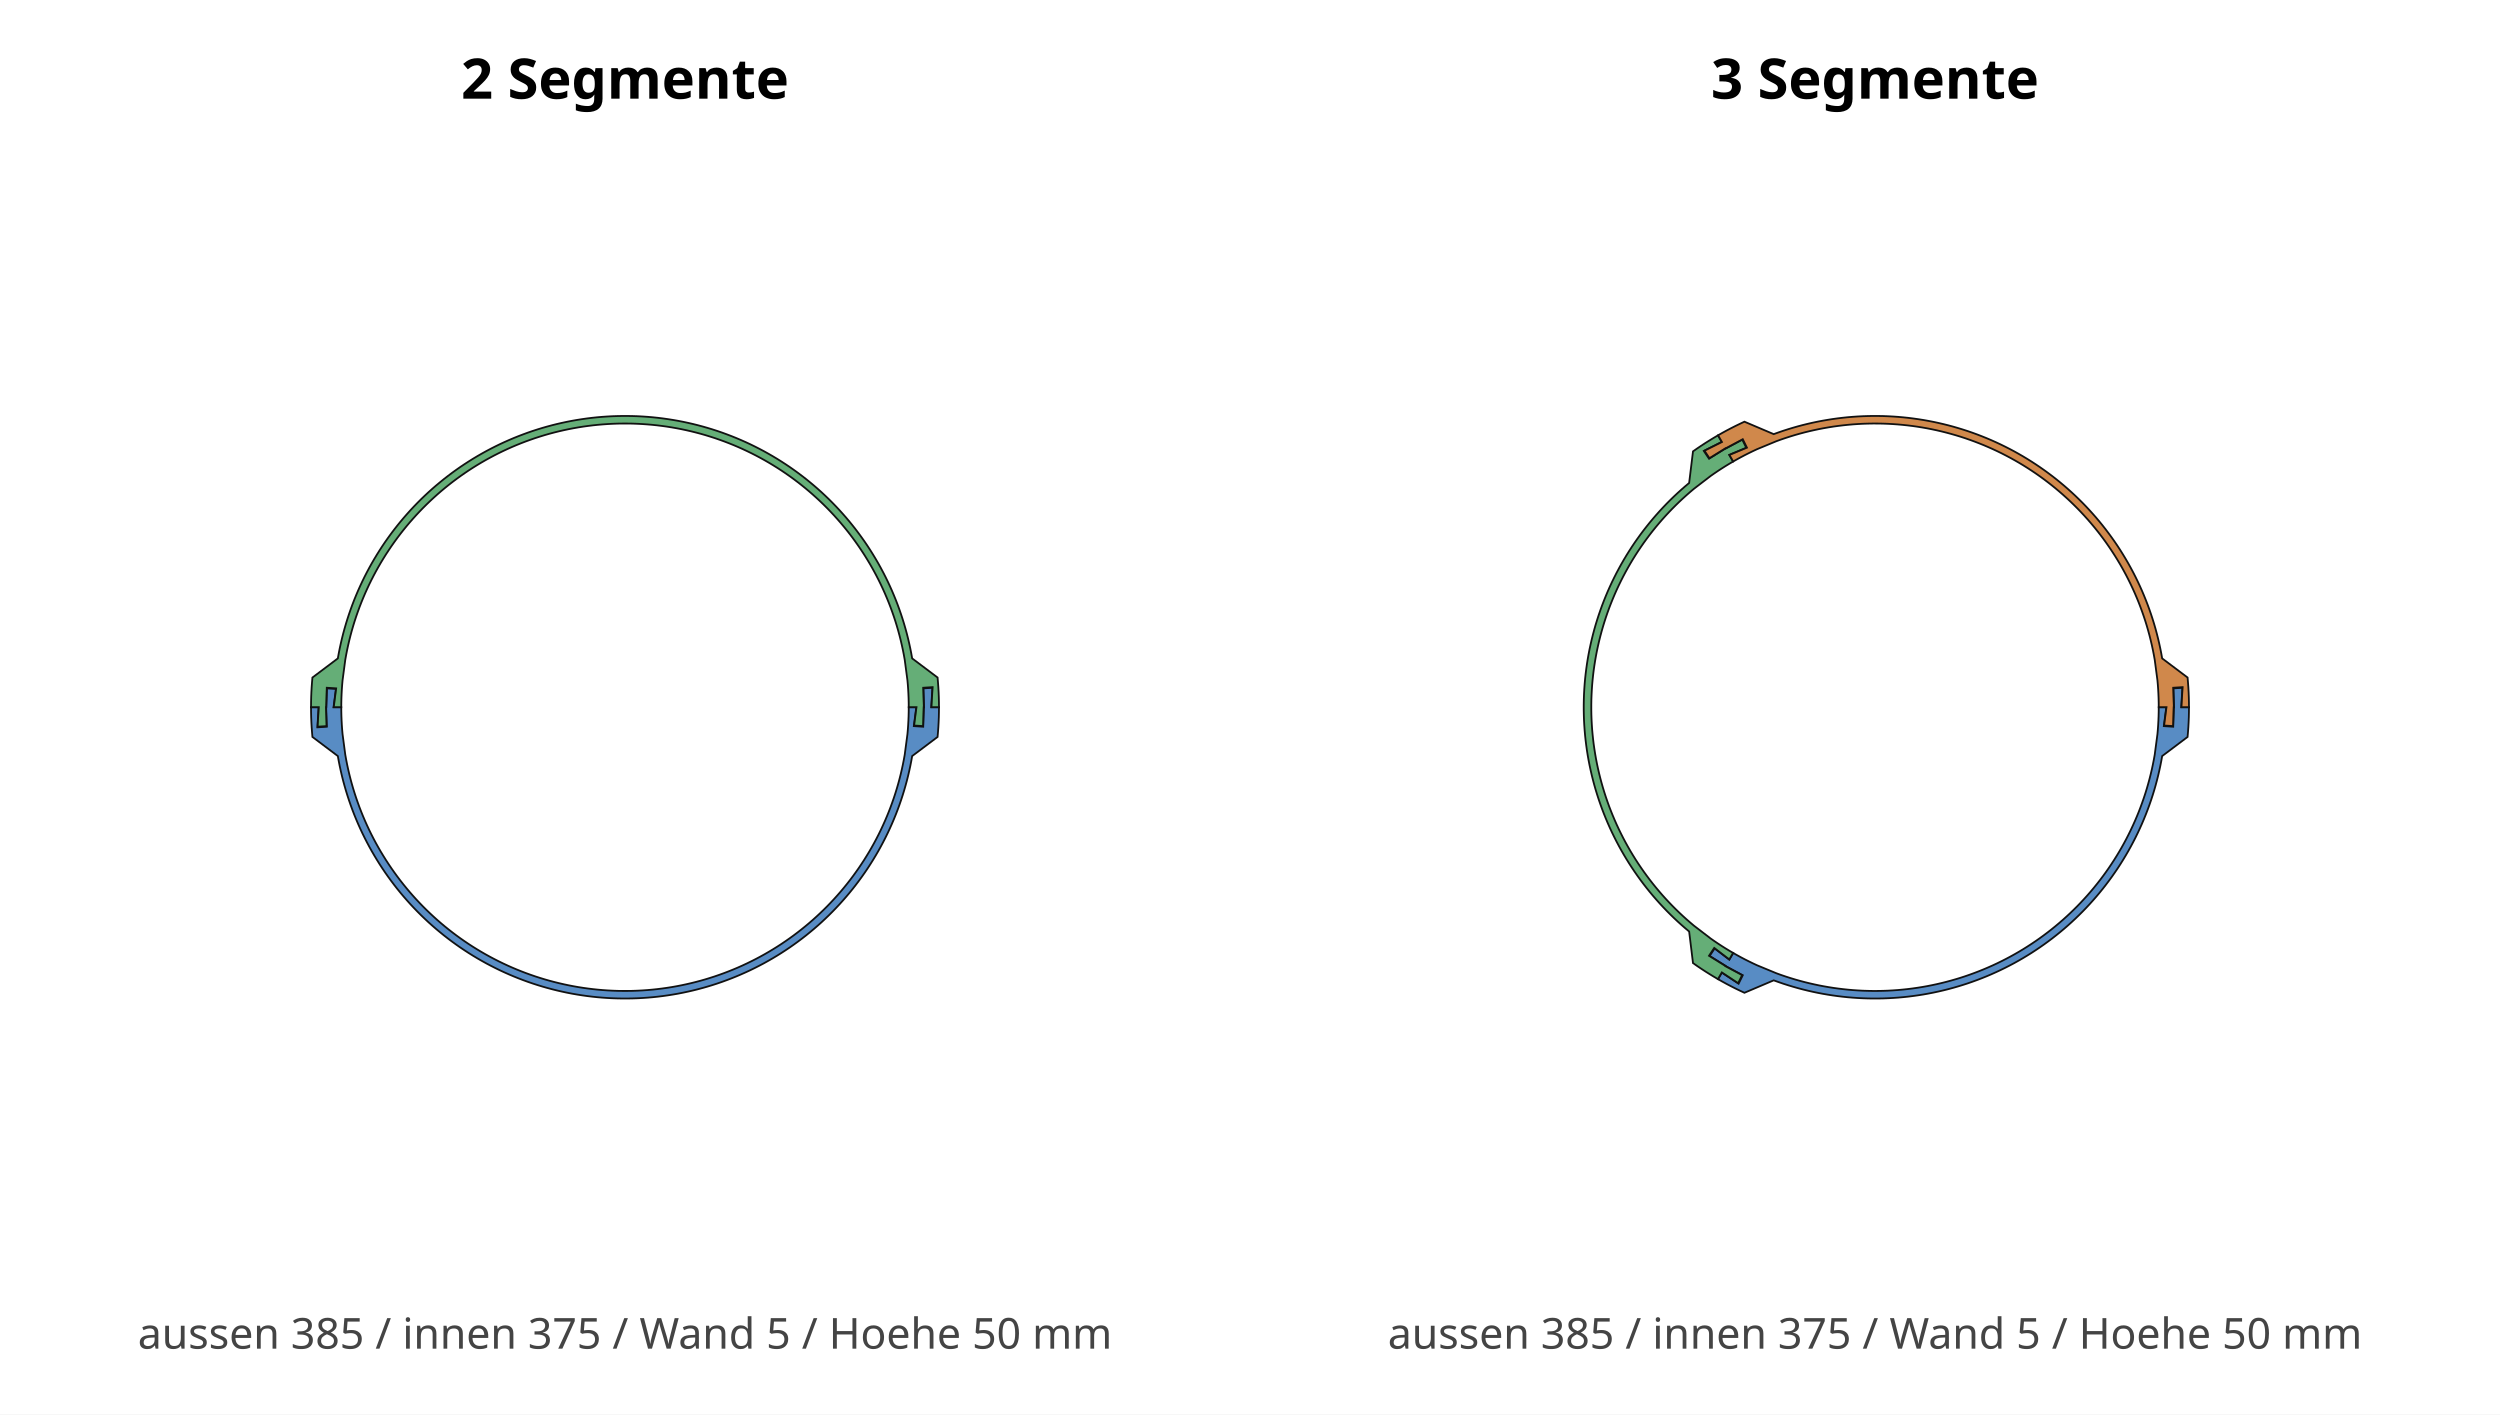
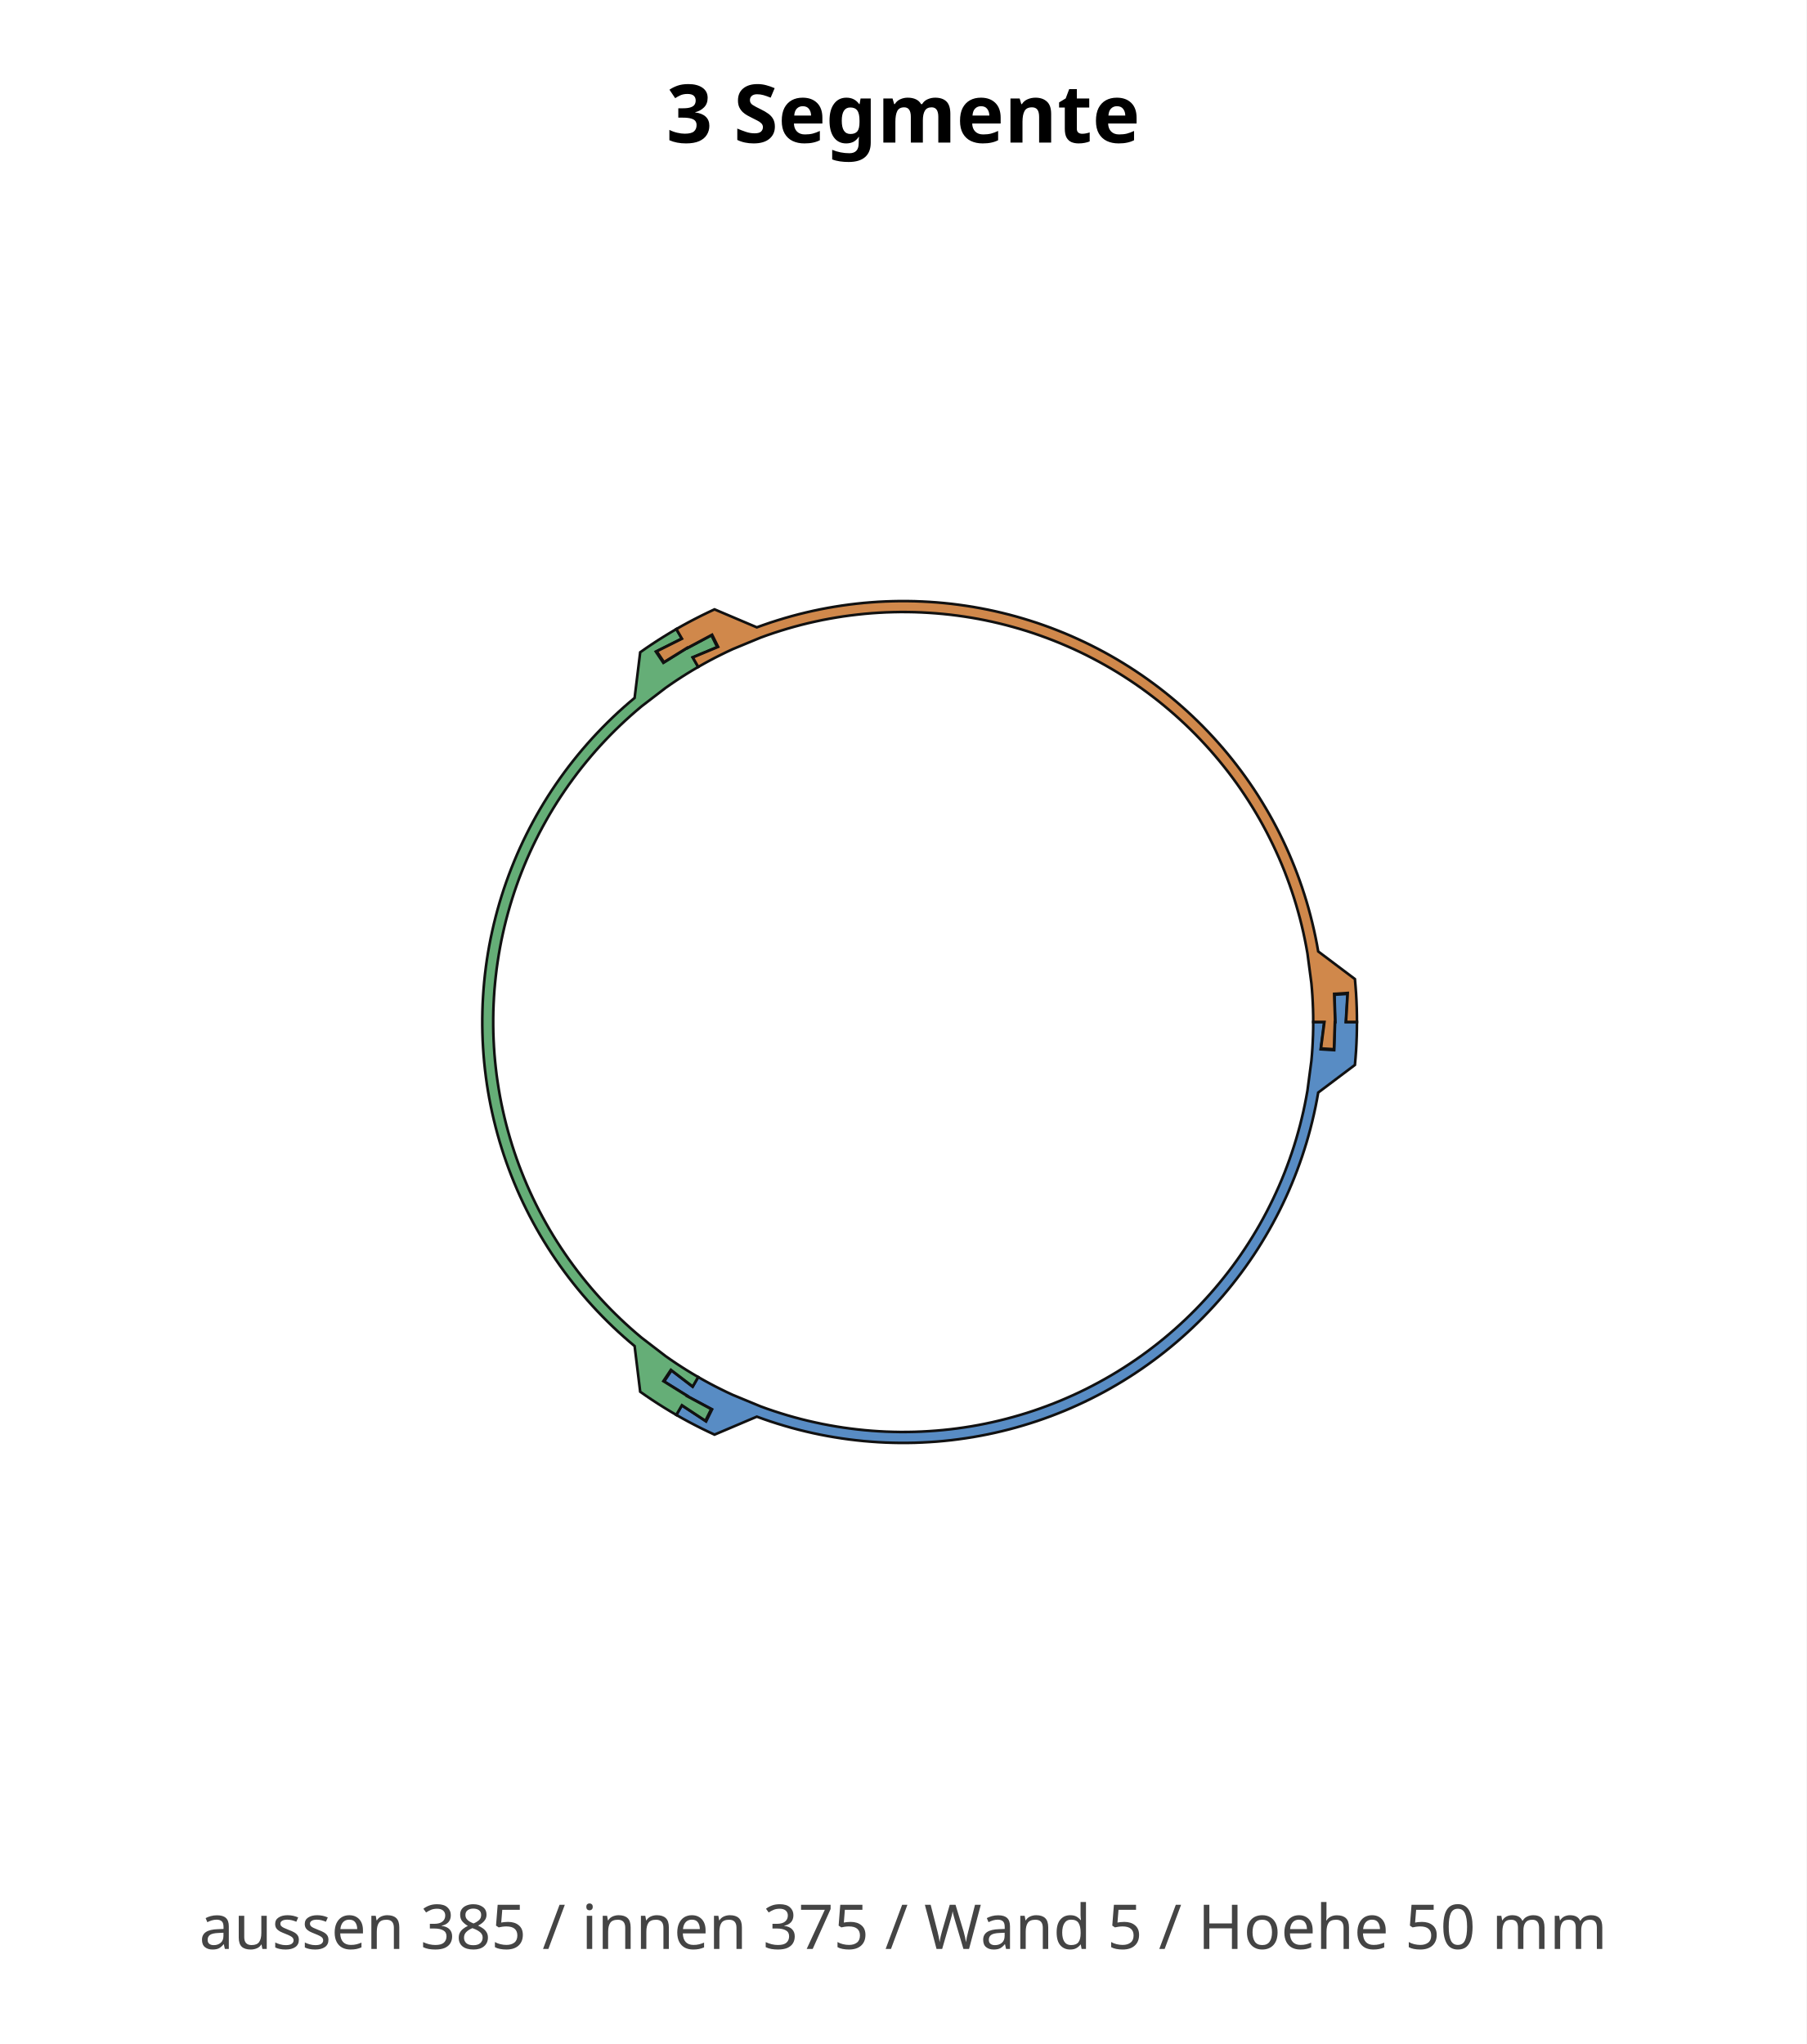
- <svg xmlns="http://www.w3.org/2000/svg" viewBox="0 0 760 430" width="680">
+ <svg xmlns="http://www.w3.org/2000/svg" viewBox="0 0 380 430" width="340">
  <rect width="100%" height="100%" fill="#ffffff" />
  <g transform="translate(190.0,215.0) scale(0.46)">
-     <polygon points="207.50,0.00 207.47,3.28 207.40,6.55 207.27,9.83 207.09,13.10 206.85,16.36 206.57,19.63 189.78,32.27 189.19,35.57 188.54,38.86 187.83,42.14 187.07,45.40 186.25,48.66 185.37,51.89 184.44,55.11 183.45,58.32 182.41,61.50 181.31,64.67 180.16,67.82 178.95,70.95 177.68,74.06 176.37,77.14 175.00,80.20 173.57,83.24 172.10,86.25 170.57,89.23 168.99,92.19 167.36,95.12 165.67,98.02 163.94,100.89 162.16,103.73 160.33,106.54 158.45,109.32 156.52,112.06 154.54,114.77 152.52,117.45 150.45,120.09 148.34,122.69 146.18,125.25 143.97,127.78 141.73,130.27 139.43,132.72 137.10,135.13 134.73,137.50 132.31,139.82 129.86,142.11 127.36,144.35 124.83,146.54 122.25,148.69 119.65,150.80 117.00,152.86 114.32,154.88 111.60,156.85 108.86,158.77 106.07,160.64 103.26,162.46 100.41,164.24 97.54,165.96 94.63,167.63 91.70,169.26 88.73,170.83 85.74,172.35 82.73,173.82 79.69,175.23 76.62,176.59 73.54,177.90 70.43,179.15 67.29,180.35 64.14,181.50 60.97,182.59 57.78,183.62 54.57,184.60 51.35,185.52 48.11,186.39 44.86,187.20 41.59,187.95 38.31,188.65 35.02,189.29 31.71,189.87 28.40,190.39 25.08,190.86 21.75,191.27 18.42,191.62 15.08,191.91 11.73,192.14 8.38,192.32 5.03,192.43 1.68,192.49 -1.68,192.49 -5.03,192.43 -8.38,192.32 -11.73,192.14 -15.08,191.91 -18.42,191.62 -21.75,191.27 -25.08,190.86 -28.40,190.39 -31.71,189.87 -35.02,189.29 -38.31,188.65 -41.59,187.95 -44.86,187.20 -48.11,186.39 -51.35,185.52 -54.57,184.60 -57.78,183.62 -60.97,182.59 -64.14,181.50 -67.29,180.35 -70.43,179.15 -73.54,177.90 -76.62,176.59 -79.69,175.23 -82.73,173.82 -85.74,172.35 -88.73,170.83 -91.70,169.26 -94.63,167.63 -97.54,165.96 -100.41,164.24 -103.26,162.46 -106.07,160.64 -108.86,158.77 -111.60,156.85 -114.32,154.88 -117.00,152.86 -119.65,150.80 -122.25,148.69 -124.83,146.54 -127.36,144.35 -129.86,142.11 -132.31,139.82 -134.73,137.50 -137.10,135.13 -139.43,132.72 -141.73,130.27 -143.97,127.78 -146.18,125.25 -148.34,122.69 -150.45,120.09 -152.52,117.45 -154.54,114.77 -156.52,112.06 -158.45,109.32 -160.33,106.54 -162.16,103.73 -163.94,100.89 -165.67,98.02 -167.36,95.12 -168.99,92.19 -170.57,89.23 -172.10,86.25 -173.57,83.24 -175.00,80.20 -176.37,77.14 -177.68,74.06 -178.95,70.95 -180.16,67.82 -181.31,64.67 -182.41,61.50 -183.45,58.32 -184.44,55.11 -185.37,51.89 -186.25,48.66 -187.07,45.40 -187.83,42.14 -188.54,38.86 -189.19,35.57 -189.78,32.27 -206.57,19.63 -206.85,16.36 -207.09,13.10 -207.27,9.83 -207.40,6.55 -207.47,3.28 -207.50,0.00 -202.50,0.00 -203.27,13.28 -197.08,12.88 -197.50,0.00 -197.38,0.00 -196.99,-12.46 -191.04,-12.08 -192.62,0.00 -192.50,0.00 -187.50,0.00 -187.48,2.96 -187.41,5.92 -187.29,8.88 -187.13,11.83 -186.92,14.79 -186.66,17.74 -184.85,31.43 -184.27,34.65 -183.64,37.85 -182.95,41.04 -182.21,44.22 -181.41,47.39 -180.56,50.54 -179.65,53.68 -178.69,56.80 -177.67,59.91 -176.60,62.99 -175.48,66.06 -174.30,69.11 -173.07,72.13 -171.79,75.14 -170.45,78.12 -169.07,81.08 -167.63,84.01 -166.14,86.92 -164.60,89.80 -163.01,92.65 -161.37,95.48 -159.68,98.27 -157.95,101.04 -156.16,103.77 -154.33,106.48 -152.45,109.15 -150.53,111.79 -148.56,114.40 -146.54,116.97 -144.48,119.50 -142.38,122.00 -140.23,124.46 -138.04,126.89 -135.81,129.27 -133.54,131.62 -131.23,133.92 -128.87,136.19 -126.48,138.41 -124.05,140.60 -121.58,142.74 -119.08,144.83 -116.54,146.88 -113.96,148.89 -111.35,150.86 -108.71,152.77 -106.03,154.64 -103.32,156.47 -100.58,158.24 -97.80,159.97 -95.00,161.65 -92.17,163.28 -89.31,164.86 -86.43,166.39 -83.52,167.87 -80.58,169.30 -77.62,170.68 -74.63,172.01 -71.63,173.28 -68.60,174.50 -65.55,175.67 -62.48,176.78 -59.39,177.85 -56.28,178.85 -53.16,179.81 -50.02,180.71 -46.86,181.55 -43.69,182.34 -40.51,183.07 -37.31,183.75 -34.11,184.37 -30.89,184.94 -27.66,185.45 -24.43,185.90 -21.19,186.30 -17.94,186.64 -14.68,186.92 -11.43,187.15 -8.16,187.32 -4.90,187.44 -1.63,187.49 1.63,187.49 4.90,187.44 8.16,187.32 11.43,187.15 14.68,186.92 17.94,186.64 21.19,186.30 24.43,185.90 27.66,185.45 30.89,184.94 34.11,184.37 37.31,183.75 40.51,183.07 43.69,182.34 46.86,181.55 50.02,180.71 53.16,179.81 56.28,178.85 59.39,177.85 62.48,176.78 65.55,175.67 68.60,174.50 71.63,173.28 74.63,172.01 77.62,170.68 80.58,169.30 83.52,167.87 86.43,166.39 89.31,164.86 92.17,163.28 95.00,161.65 97.80,159.97 100.58,158.24 103.32,156.47 106.03,154.64 108.71,152.77 111.35,150.86 113.96,148.89 116.54,146.88 119.08,144.83 121.58,142.74 124.05,140.60 126.48,138.41 128.87,136.19 131.23,133.92 133.54,131.62 135.81,129.27 138.04,126.89 140.23,124.46 142.38,122.00 144.48,119.50 146.54,116.97 148.56,114.40 150.53,111.79 152.45,109.15 154.33,106.48 156.16,103.77 157.95,101.04 159.68,98.27 161.37,95.48 163.01,92.65 164.60,89.80 166.14,86.92 167.63,84.01 169.07,81.08 170.45,78.12 171.79,75.14 173.07,72.13 174.30,69.11 175.48,66.06 176.60,62.99 177.67,59.91 178.69,56.80 179.65,53.68 180.56,50.54 181.41,47.39 182.21,44.22 182.95,41.04 183.64,37.85 184.27,34.65 184.85,31.43 186.66,17.74 186.92,14.79 187.13,11.83 187.29,8.88 187.41,5.92 187.48,2.96 187.50,0.00 192.50,0.00 190.89,12.48 197.08,12.88 197.50,0.00 197.62,0.00 197.23,-12.47 203.17,-12.85 202.38,0.00 202.50,0.00" fill="#2f6fb5" fill-opacity="0.8" stroke="#111" stroke-width="1.2" />
-     <polygon points="-207.50,0.00 -207.47,-3.28 -207.40,-6.55 -207.27,-9.83 -207.09,-13.10 -206.85,-16.36 -206.57,-19.63 -189.78,-32.27 -189.19,-35.57 -188.54,-38.86 -187.83,-42.14 -187.07,-45.40 -186.25,-48.66 -185.37,-51.89 -184.44,-55.11 -183.45,-58.32 -182.41,-61.50 -181.31,-64.67 -180.16,-67.82 -178.95,-70.95 -177.68,-74.06 -176.37,-77.14 -175.00,-80.20 -173.57,-83.24 -172.10,-86.25 -170.57,-89.23 -168.99,-92.19 -167.36,-95.12 -165.67,-98.02 -163.94,-100.89 -162.16,-103.73 -160.33,-106.54 -158.45,-109.32 -156.52,-112.06 -154.54,-114.77 -152.52,-117.45 -150.45,-120.09 -148.34,-122.69 -146.18,-125.25 -143.97,-127.78 -141.73,-130.27 -139.43,-132.72 -137.10,-135.13 -134.73,-137.50 -132.31,-139.82 -129.86,-142.11 -127.36,-144.35 -124.83,-146.54 -122.25,-148.69 -119.65,-150.80 -117.00,-152.86 -114.32,-154.88 -111.60,-156.85 -108.86,-158.77 -106.07,-160.64 -103.26,-162.46 -100.41,-164.24 -97.54,-165.96 -94.63,-167.63 -91.70,-169.26 -88.73,-170.83 -85.74,-172.35 -82.73,-173.82 -79.69,-175.23 -76.62,-176.59 -73.54,-177.90 -70.43,-179.15 -67.29,-180.35 -64.14,-181.50 -60.97,-182.59 -57.78,-183.62 -54.57,-184.60 -51.35,-185.52 -48.11,-186.39 -44.86,-187.20 -41.59,-187.95 -38.31,-188.65 -35.02,-189.29 -31.71,-189.87 -28.40,-190.39 -25.08,-190.86 -21.75,-191.27 -18.42,-191.62 -15.08,-191.91 -11.73,-192.14 -8.38,-192.32 -5.03,-192.43 -1.68,-192.49 1.68,-192.49 5.03,-192.43 8.38,-192.32 11.73,-192.14 15.08,-191.91 18.42,-191.62 21.75,-191.27 25.08,-190.86 28.40,-190.39 31.71,-189.87 35.02,-189.29 38.31,-188.65 41.59,-187.95 44.86,-187.20 48.11,-186.39 51.35,-185.52 54.57,-184.60 57.78,-183.62 60.97,-182.59 64.14,-181.50 67.29,-180.35 70.43,-179.15 73.54,-177.90 76.62,-176.59 79.69,-175.23 82.73,-173.82 85.74,-172.35 88.73,-170.83 91.70,-169.26 94.63,-167.63 97.54,-165.96 100.41,-164.24 103.26,-162.46 106.07,-160.64 108.86,-158.77 111.60,-156.85 114.32,-154.88 117.00,-152.86 119.65,-150.80 122.25,-148.69 124.83,-146.54 127.36,-144.35 129.86,-142.11 132.31,-139.82 134.73,-137.50 137.10,-135.13 139.43,-132.72 141.73,-130.27 143.97,-127.78 146.18,-125.25 148.34,-122.69 150.45,-120.09 152.52,-117.45 154.54,-114.77 156.52,-112.06 158.45,-109.32 160.33,-106.54 162.16,-103.73 163.94,-100.89 165.67,-98.02 167.36,-95.12 168.99,-92.19 170.57,-89.23 172.10,-86.25 173.57,-83.24 175.00,-80.20 176.37,-77.14 177.68,-74.06 178.95,-70.95 180.16,-67.82 181.31,-64.67 182.41,-61.50 183.45,-58.32 184.44,-55.11 185.37,-51.89 186.25,-48.66 187.07,-45.40 187.83,-42.14 188.54,-38.86 189.19,-35.57 189.78,-32.27 206.57,-19.63 206.85,-16.36 207.09,-13.10 207.27,-9.83 207.40,-6.55 207.47,-3.28 207.50,-0.00 202.50,-0.00 203.27,-13.28 197.08,-12.88 197.50,-0.00 197.38,-0.00 196.99,12.46 191.04,12.08 192.62,-0.00 192.50,-0.00 187.50,-0.00 187.48,-2.96 187.41,-5.92 187.29,-8.88 187.13,-11.83 186.92,-14.79 186.66,-17.74 184.85,-31.43 184.27,-34.65 183.64,-37.85 182.95,-41.04 182.21,-44.22 181.41,-47.39 180.56,-50.54 179.65,-53.68 178.69,-56.80 177.67,-59.91 176.60,-62.99 175.48,-66.06 174.30,-69.11 173.07,-72.13 171.79,-75.14 170.45,-78.12 169.07,-81.08 167.63,-84.01 166.14,-86.92 164.60,-89.80 163.01,-92.65 161.37,-95.48 159.68,-98.27 157.95,-101.04 156.16,-103.77 154.33,-106.48 152.45,-109.15 150.53,-111.79 148.56,-114.40 146.54,-116.97 144.48,-119.50 142.38,-122.00 140.23,-124.46 138.04,-126.89 135.81,-129.27 133.54,-131.62 131.23,-133.92 128.87,-136.19 126.48,-138.41 124.05,-140.60 121.58,-142.74 119.08,-144.83 116.54,-146.88 113.96,-148.89 111.35,-150.86 108.71,-152.77 106.03,-154.64 103.32,-156.47 100.58,-158.24 97.80,-159.97 95.00,-161.65 92.17,-163.28 89.31,-164.86 86.43,-166.39 83.52,-167.87 80.58,-169.30 77.62,-170.68 74.63,-172.01 71.63,-173.28 68.60,-174.50 65.55,-175.67 62.48,-176.78 59.39,-177.85 56.28,-178.85 53.16,-179.81 50.02,-180.71 46.86,-181.55 43.69,-182.34 40.51,-183.07 37.31,-183.75 34.11,-184.37 30.89,-184.94 27.66,-185.45 24.43,-185.90 21.19,-186.30 17.94,-186.64 14.68,-186.92 11.43,-187.15 8.16,-187.32 4.90,-187.44 1.63,-187.49 -1.63,-187.49 -4.90,-187.44 -8.16,-187.32 -11.43,-187.15 -14.68,-186.92 -17.94,-186.64 -21.19,-186.30 -24.43,-185.90 -27.66,-185.45 -30.89,-184.94 -34.11,-184.37 -37.31,-183.75 -40.51,-183.07 -43.69,-182.34 -46.86,-181.55 -50.02,-180.71 -53.16,-179.81 -56.28,-178.85 -59.39,-177.85 -62.48,-176.78 -65.55,-175.67 -68.60,-174.50 -71.63,-173.28 -74.63,-172.01 -77.62,-170.68 -80.58,-169.30 -83.52,-167.87 -86.43,-166.39 -89.31,-164.86 -92.17,-163.28 -95.00,-161.65 -97.80,-159.97 -100.58,-158.24 -103.32,-156.47 -106.03,-154.64 -108.71,-152.77 -111.35,-150.86 -113.96,-148.89 -116.54,-146.88 -119.08,-144.83 -121.58,-142.74 -124.05,-140.60 -126.48,-138.41 -128.87,-136.19 -131.23,-133.92 -133.54,-131.62 -135.81,-129.27 -138.04,-126.89 -140.23,-124.46 -142.38,-122.00 -144.48,-119.50 -146.54,-116.97 -148.56,-114.40 -150.53,-111.79 -152.45,-109.15 -154.33,-106.48 -156.16,-103.77 -157.95,-101.04 -159.68,-98.27 -161.37,-95.48 -163.01,-92.65 -164.60,-89.80 -166.14,-86.92 -167.63,-84.01 -169.07,-81.08 -170.45,-78.12 -171.79,-75.14 -173.07,-72.13 -174.30,-69.11 -175.48,-66.06 -176.60,-62.99 -177.67,-59.91 -178.69,-56.80 -179.65,-53.68 -180.56,-50.54 -181.41,-47.39 -182.21,-44.22 -182.95,-41.04 -183.64,-37.85 -184.27,-34.65 -184.85,-31.43 -186.66,-17.74 -186.92,-14.79 -187.13,-11.83 -187.29,-8.88 -187.41,-5.92 -187.48,-2.96 -187.50,0.00 -192.50,0.00 -190.89,-12.48 -197.08,-12.88 -197.50,0.00 -197.62,0.00 -197.23,12.47 -203.17,12.85 -202.38,0.00 -202.50,0.00" fill="#3f9a55" fill-opacity="0.8" stroke="#111" stroke-width="1.2" />
-   </g>
-   <text x="190.0" y="30" font-family="sans-serif" font-size="17" font-weight="600" text-anchor="middle">2 Segmente</text>
-   <text x="190.0" y="410" font-family="sans-serif" font-size="13" text-anchor="middle" fill="#444">aussen 385 / innen 375 / Wand 5 / Hoehe 50 mm</text>
-   <g transform="translate(570.0,215.0) scale(0.46)">
    <polygon points="207.50,0.00 207.47,3.28 207.40,6.55 207.27,9.83 207.09,13.10 206.85,16.36 206.57,19.63 189.78,32.27 189.19,35.57 188.54,38.85 187.83,42.13 187.07,45.39 186.25,48.64 185.38,51.87 184.45,55.09 183.46,58.29 182.42,61.47 181.32,64.64 180.17,67.78 178.96,70.91 177.70,74.01 176.39,77.09 175.02,80.15 173.60,83.18 172.13,86.19 170.60,89.17 169.02,92.13 167.39,95.06 165.71,97.95 163.98,100.82 162.21,103.66 160.38,106.47 158.50,109.24 156.58,111.98 154.60,114.69 152.58,117.36 150.52,120.00 148.41,122.60 146.25,125.17 144.05,127.69 141.81,130.18 139.52,132.63 137.19,135.04 134.82,137.40 132.41,139.73 129.96,142.01 127.47,144.25 124.94,146.45 122.37,148.60 119.77,150.70 117.13,152.77 114.45,154.78 111.74,156.75 109.00,158.67 106.22,160.54 103.41,162.37 100.57,164.14 97.70,165.87 94.80,167.54 91.87,169.17 88.91,170.74 85.92,172.26 82.91,173.73 79.88,175.14 76.82,176.51 73.74,177.82 70.63,179.07 67.50,180.28 64.36,181.42 61.19,182.52 58.00,183.55 54.80,184.53 51.58,185.46 48.35,186.33 45.10,187.14 41.83,187.90 38.56,188.60 35.27,189.24 31.97,189.83 28.67,190.35 25.35,190.82 22.02,191.24 18.69,191.59 15.36,191.89 12.02,192.12 8.67,192.30 5.32,192.43 1.97,192.49 -1.38,192.50 -4.73,192.44 -8.07,192.33 -11.42,192.16 -14.76,191.93 -18.10,191.65 -21.43,191.30 -24.76,190.90 -28.07,190.44 -31.38,189.92 -34.68,189.35 -37.97,188.72 -41.25,188.03 -44.52,187.28 -47.77,186.48 -51.01,185.62 -54.23,184.70 -57.43,183.73 -60.62,182.71 -63.79,181.62 -66.94,180.49 -86.29,188.71 -89.25,187.32 -92.20,185.89 -95.12,184.41 -98.02,182.89 -100.90,181.32 -103.75,179.70 -101.25,175.37 -90.13,182.68 -87.39,177.12 -98.75,171.04 -98.69,170.94 -109.28,164.37 -105.98,159.40 -96.31,166.81 -96.25,166.71 -93.75,162.38 -91.17,163.84 -88.58,165.26 -85.96,166.64 -83.31,167.97 -80.65,169.27 -77.97,170.52 -65.20,175.80 -62.14,176.91 -59.05,177.96 -55.94,178.96 -52.82,179.91 -49.68,180.80 -46.53,181.64 -43.36,182.42 -40.18,183.14 -36.99,183.82 -33.78,184.43 -30.57,184.99 -27.34,185.50 -24.11,185.94 -20.87,186.33 -17.63,186.67 -14.38,186.95 -11.12,187.17 -7.86,187.34 -4.60,187.44 -1.34,187.50 1.92,187.49 5.18,187.43 8.45,187.31 11.70,187.13 14.96,186.90 18.21,186.61 21.45,186.27 24.69,185.87 27.92,185.41 31.14,184.90 34.36,184.33 37.56,183.70 40.75,183.02 43.93,182.28 47.09,181.49 50.24,180.64 53.38,179.74 56.50,178.79 59.60,177.78 62.68,176.71 65.75,175.59 68.80,174.42 71.82,173.20 74.82,171.92 77.80,170.60 80.76,169.22 83.69,167.79 86.60,166.30 89.48,164.77 92.33,163.19 95.16,161.56 97.96,159.88 100.72,158.15 103.46,156.37 106.17,154.55 108.84,152.68 111.48,150.76 114.08,148.80 116.66,146.79 119.19,144.74 121.69,142.64 124.16,140.50 126.58,138.32 128.97,136.10 131.32,133.83 133.63,131.53 135.90,129.18 138.12,126.80 140.31,124.38 142.45,121.92 144.55,119.42 146.61,116.88 148.62,114.32 150.59,111.71 152.51,109.08 154.38,106.41 156.21,103.70 157.99,100.97 159.73,98.20 161.41,95.41 163.05,92.59 164.63,89.74 166.17,86.86 167.65,83.95 169.09,81.02 170.47,78.07 171.81,75.09 173.09,72.09 174.32,69.07 175.49,66.02 176.61,62.96 177.68,59.88 178.70,56.78 179.66,53.66 180.56,50.52 181.42,47.37 182.21,44.21 182.96,41.03 183.64,37.84 184.27,34.64 184.85,31.43 186.66,17.74 186.92,14.79 187.13,11.83 187.29,8.88 187.41,5.92 187.48,2.96 187.50,0.00 192.50,0.00 190.89,12.48 197.08,12.88 197.50,0.00 197.62,0.00 197.23,-12.47 203.17,-12.85 202.38,0.00 202.50,0.00" fill="#2f6fb5" fill-opacity="0.8" stroke="#111" stroke-width="1.2" />
    <polygon points="-103.75,179.70 -106.57,178.04 -109.37,176.33 -112.14,174.59 -114.89,172.79 -117.60,170.96 -120.28,169.08 -122.83,148.22 -125.39,146.06 -127.92,143.85 -130.40,141.61 -132.84,139.32 -135.25,136.98 -137.61,134.61 -139.93,132.19 -142.21,129.74 -144.45,127.24 -146.64,124.71 -148.79,122.14 -150.89,119.53 -152.95,116.89 -154.96,114.21 -156.92,111.50 -158.84,108.75 -160.71,105.97 -162.53,103.16 -164.30,100.31 -166.02,97.44 -167.69,94.54 -169.31,91.60 -170.88,88.64 -172.39,85.66 -173.86,82.64 -175.27,79.61 -176.63,76.54 -177.93,73.46 -179.18,70.35 -180.38,67.22 -181.52,64.07 -182.61,60.91 -183.64,57.72 -184.62,54.52 -185.54,51.29 -186.40,48.06 -187.21,44.81 -187.96,41.54 -188.66,38.27 -189.30,34.98 -189.88,31.68 -190.40,28.37 -190.86,25.05 -191.27,21.73 -191.62,18.40 -191.91,15.06 -192.14,11.72 -192.32,8.37 -192.43,5.02 -192.49,1.67 -192.49,-1.67 -192.43,-5.02 -192.32,-8.37 -192.14,-11.72 -191.91,-15.06 -191.62,-18.40 -191.27,-21.73 -190.86,-25.05 -190.40,-28.37 -189.88,-31.68 -189.30,-34.98 -188.66,-38.27 -187.96,-41.54 -187.21,-44.81 -186.40,-48.06 -185.54,-51.29 -184.62,-54.52 -183.64,-57.72 -182.61,-60.91 -181.52,-64.07 -180.38,-67.22 -179.18,-70.35 -177.93,-73.46 -176.63,-76.54 -175.27,-79.61 -173.86,-82.64 -172.39,-85.66 -170.88,-88.64 -169.31,-91.60 -167.69,-94.54 -166.02,-97.44 -164.30,-100.31 -162.53,-103.16 -160.71,-105.97 -158.84,-108.75 -156.92,-111.50 -154.96,-114.21 -152.95,-116.89 -150.89,-119.53 -148.79,-122.14 -146.64,-124.71 -144.45,-127.24 -142.21,-129.74 -139.93,-132.19 -137.61,-134.61 -135.25,-136.98 -132.84,-139.32 -130.40,-141.61 -127.92,-143.85 -125.39,-146.06 -122.83,-148.22 -120.28,-169.08 -117.60,-170.96 -114.89,-172.79 -112.14,-174.59 -109.37,-176.33 -106.57,-178.04 -103.75,-179.70 -101.25,-175.37 -113.14,-169.39 -109.69,-164.24 -98.75,-171.04 -98.69,-170.94 -87.70,-176.82 -85.06,-171.48 -96.31,-166.81 -96.25,-166.71 -93.75,-162.38 -96.30,-160.88 -98.83,-159.34 -101.33,-157.76 -103.81,-156.14 -106.26,-154.48 -108.69,-152.78 -119.64,-144.37 -122.14,-142.26 -124.59,-140.12 -127.01,-137.93 -129.39,-135.70 -131.74,-133.42 -134.04,-131.11 -136.30,-128.76 -138.52,-126.37 -140.70,-123.94 -142.83,-121.47 -144.92,-118.97 -146.97,-116.43 -148.98,-113.85 -150.93,-111.24 -152.85,-108.60 -154.71,-105.92 -156.53,-103.22 -158.31,-100.48 -160.03,-97.71 -161.71,-94.91 -163.33,-92.08 -164.91,-89.22 -166.44,-86.34 -167.91,-83.43 -169.34,-80.50 -170.72,-77.54 -172.04,-74.56 -173.31,-71.55 -174.53,-68.52 -175.70,-65.48 -176.81,-62.41 -177.87,-59.32 -178.87,-56.22 -179.82,-53.10 -180.72,-49.96 -181.56,-46.81 -182.35,-43.64 -183.08,-40.46 -183.76,-37.27 -184.38,-34.07 -184.94,-30.86 -185.45,-27.63 -185.91,-24.40 -186.30,-21.16 -186.64,-17.92 -186.93,-14.67 -187.15,-11.41 -187.32,-8.15 -187.44,-4.89 -187.49,-1.63 -187.49,1.63 -187.44,4.89 -187.32,8.15 -187.15,11.41 -186.93,14.67 -186.64,17.92 -186.30,21.16 -185.91,24.40 -185.45,27.63 -184.94,30.86 -184.38,34.07 -183.76,37.27 -183.08,40.46 -182.35,43.64 -181.56,46.81 -180.72,49.96 -179.82,53.10 -178.87,56.22 -177.87,59.32 -176.81,62.41 -175.70,65.48 -174.53,68.52 -173.31,71.55 -172.04,74.56 -170.72,77.54 -169.34,80.50 -167.91,83.43 -166.44,86.34 -164.91,89.22 -163.33,92.08 -161.71,94.91 -160.03,97.71 -158.31,100.48 -156.53,103.22 -154.71,105.92 -152.85,108.60 -150.93,111.24 -148.98,113.85 -146.97,116.43 -144.92,118.97 -142.83,121.47 -140.70,123.94 -138.52,126.37 -136.30,128.76 -134.04,131.11 -131.74,133.42 -129.39,135.70 -127.01,137.93 -124.59,140.12 -122.14,142.26 -119.64,144.37 -108.69,152.78 -106.26,154.48 -103.81,156.14 -101.33,157.76 -98.83,159.34 -96.30,160.88 -93.75,162.38 -96.25,166.71 -106.25,159.08 -109.69,164.24 -98.75,171.04 -98.81,171.14 -87.81,177.04 -90.46,182.38 -101.19,175.27 -101.25,175.37" fill="#3f9a55" fill-opacity="0.8" stroke="#111" stroke-width="1.2" />
    <polygon points="-103.75,-179.70 -100.90,-181.32 -98.02,-182.89 -95.12,-184.41 -92.20,-185.89 -89.25,-187.32 -86.29,-188.71 -66.94,-180.49 -63.79,-181.62 -60.62,-182.71 -57.43,-183.73 -54.23,-184.70 -51.01,-185.62 -47.77,-186.48 -44.52,-187.28 -41.25,-188.03 -37.97,-188.72 -34.68,-189.35 -31.38,-189.92 -28.07,-190.44 -24.76,-190.90 -21.43,-191.30 -18.10,-191.65 -14.76,-191.93 -11.42,-192.16 -8.07,-192.33 -4.73,-192.44 -1.38,-192.50 1.97,-192.49 5.32,-192.43 8.67,-192.30 12.02,-192.12 15.36,-191.89 18.69,-191.59 22.02,-191.24 25.35,-190.82 28.67,-190.35 31.97,-189.83 35.27,-189.24 38.56,-188.60 41.83,-187.90 45.10,-187.14 48.35,-186.33 51.58,-185.46 54.80,-184.53 58.00,-183.55 61.19,-182.52 64.36,-181.42 67.50,-180.28 70.63,-179.07 73.74,-177.82 76.82,-176.51 79.88,-175.14 82.91,-173.73 85.92,-172.26 88.91,-170.74 91.87,-169.17 94.80,-167.54 97.70,-165.87 100.57,-164.14 103.41,-162.37 106.22,-160.54 109.00,-158.67 111.74,-156.75 114.45,-154.78 117.13,-152.77 119.77,-150.70 122.37,-148.60 124.94,-146.45 127.47,-144.25 129.96,-142.01 132.41,-139.73 134.82,-137.40 137.19,-135.04 139.52,-132.63 141.81,-130.18 144.05,-127.69 146.25,-125.17 148.41,-122.60 150.52,-120.00 152.58,-117.36 154.60,-114.69 156.58,-111.98 158.50,-109.24 160.38,-106.47 162.21,-103.66 163.98,-100.82 165.71,-97.95 167.39,-95.06 169.02,-92.13 170.60,-89.17 172.13,-86.19 173.60,-83.18 175.02,-80.15 176.39,-77.09 177.70,-74.01 178.96,-70.91 180.17,-67.78 181.32,-64.64 182.42,-61.47 183.46,-58.29 184.45,-55.09 185.38,-51.87 186.25,-48.64 187.07,-45.39 187.83,-42.13 188.54,-38.85 189.19,-35.57 189.78,-32.27 206.57,-19.63 206.85,-16.36 207.09,-13.10 207.27,-9.83 207.40,-6.55 207.47,-3.28 207.50,-0.00 202.50,-0.00 203.27,-13.28 197.08,-12.88 197.50,-0.00 197.38,-0.00 196.99,12.46 191.04,12.08 192.62,-0.00 192.50,-0.00 187.50,-0.00 187.48,-2.96 187.41,-5.92 187.29,-8.88 187.13,-11.83 186.92,-14.79 186.66,-17.74 184.85,-31.43 184.27,-34.64 183.64,-37.84 182.96,-41.03 182.21,-44.21 181.42,-47.37 180.56,-50.52 179.66,-53.66 178.70,-56.78 177.68,-59.88 176.61,-62.96 175.49,-66.02 174.32,-69.07 173.09,-72.09 171.81,-75.09 170.47,-78.07 169.09,-81.02 167.65,-83.95 166.17,-86.86 164.63,-89.74 163.05,-92.59 161.41,-95.41 159.73,-98.20 157.99,-100.97 156.21,-103.70 154.38,-106.41 152.51,-109.08 150.59,-111.71 148.62,-114.32 146.61,-116.88 144.55,-119.42 142.45,-121.92 140.31,-124.38 138.12,-126.80 135.90,-129.18 133.63,-131.53 131.32,-133.83 128.97,-136.10 126.58,-138.32 124.16,-140.50 121.69,-142.64 119.19,-144.74 116.66,-146.79 114.08,-148.80 111.48,-150.76 108.84,-152.68 106.17,-154.55 103.46,-156.37 100.72,-158.15 97.96,-159.88 95.16,-161.56 92.33,-163.19 89.48,-164.77 86.60,-166.30 83.69,-167.79 80.76,-169.22 77.80,-170.60 74.82,-171.92 71.82,-173.20 68.80,-174.42 65.75,-175.59 62.68,-176.71 59.60,-177.78 56.50,-178.79 53.38,-179.74 50.24,-180.64 47.09,-181.49 43.93,-182.28 40.75,-183.02 37.56,-183.70 34.36,-184.33 31.14,-184.90 27.92,-185.41 24.69,-185.87 21.45,-186.27 18.21,-186.61 14.96,-186.90 11.70,-187.13 8.45,-187.31 5.18,-187.43 1.92,-187.49 -1.34,-187.50 -4.60,-187.44 -7.86,-187.34 -11.12,-187.17 -14.38,-186.95 -17.63,-186.67 -20.87,-186.33 -24.11,-185.94 -27.34,-185.50 -30.57,-184.99 -33.78,-184.43 -36.99,-183.82 -40.18,-183.14 -43.36,-182.42 -46.53,-181.64 -49.68,-180.80 -52.82,-179.91 -55.94,-178.96 -59.05,-177.96 -62.14,-176.91 -65.20,-175.80 -77.97,-170.52 -80.65,-169.27 -83.31,-167.97 -85.96,-166.64 -88.58,-165.26 -91.17,-163.84 -93.75,-162.38 -96.25,-166.71 -84.64,-171.56 -87.39,-177.12 -98.75,-171.04 -98.81,-171.14 -109.41,-164.57 -112.71,-169.53 -101.19,-175.27 -101.25,-175.37" fill="#c46a1f" fill-opacity="0.8" stroke="#111" stroke-width="1.2" />
  </g>
-   <text x="570.0" y="30" font-family="sans-serif" font-size="17" font-weight="600" text-anchor="middle">3 Segmente</text>
-   <text x="570.0" y="410" font-family="sans-serif" font-size="13" text-anchor="middle" fill="#444">aussen 385 / innen 375 / Wand 5 / Hoehe 50 mm</text>
+   <text x="190.0" y="30" font-family="sans-serif" font-size="17" font-weight="600" text-anchor="middle">3 Segmente</text>
+   <text x="190.0" y="410" font-family="sans-serif" font-size="13" text-anchor="middle" fill="#444">aussen 385 / innen 375 / Wand 5 / Hoehe 50 mm</text>
</svg>
